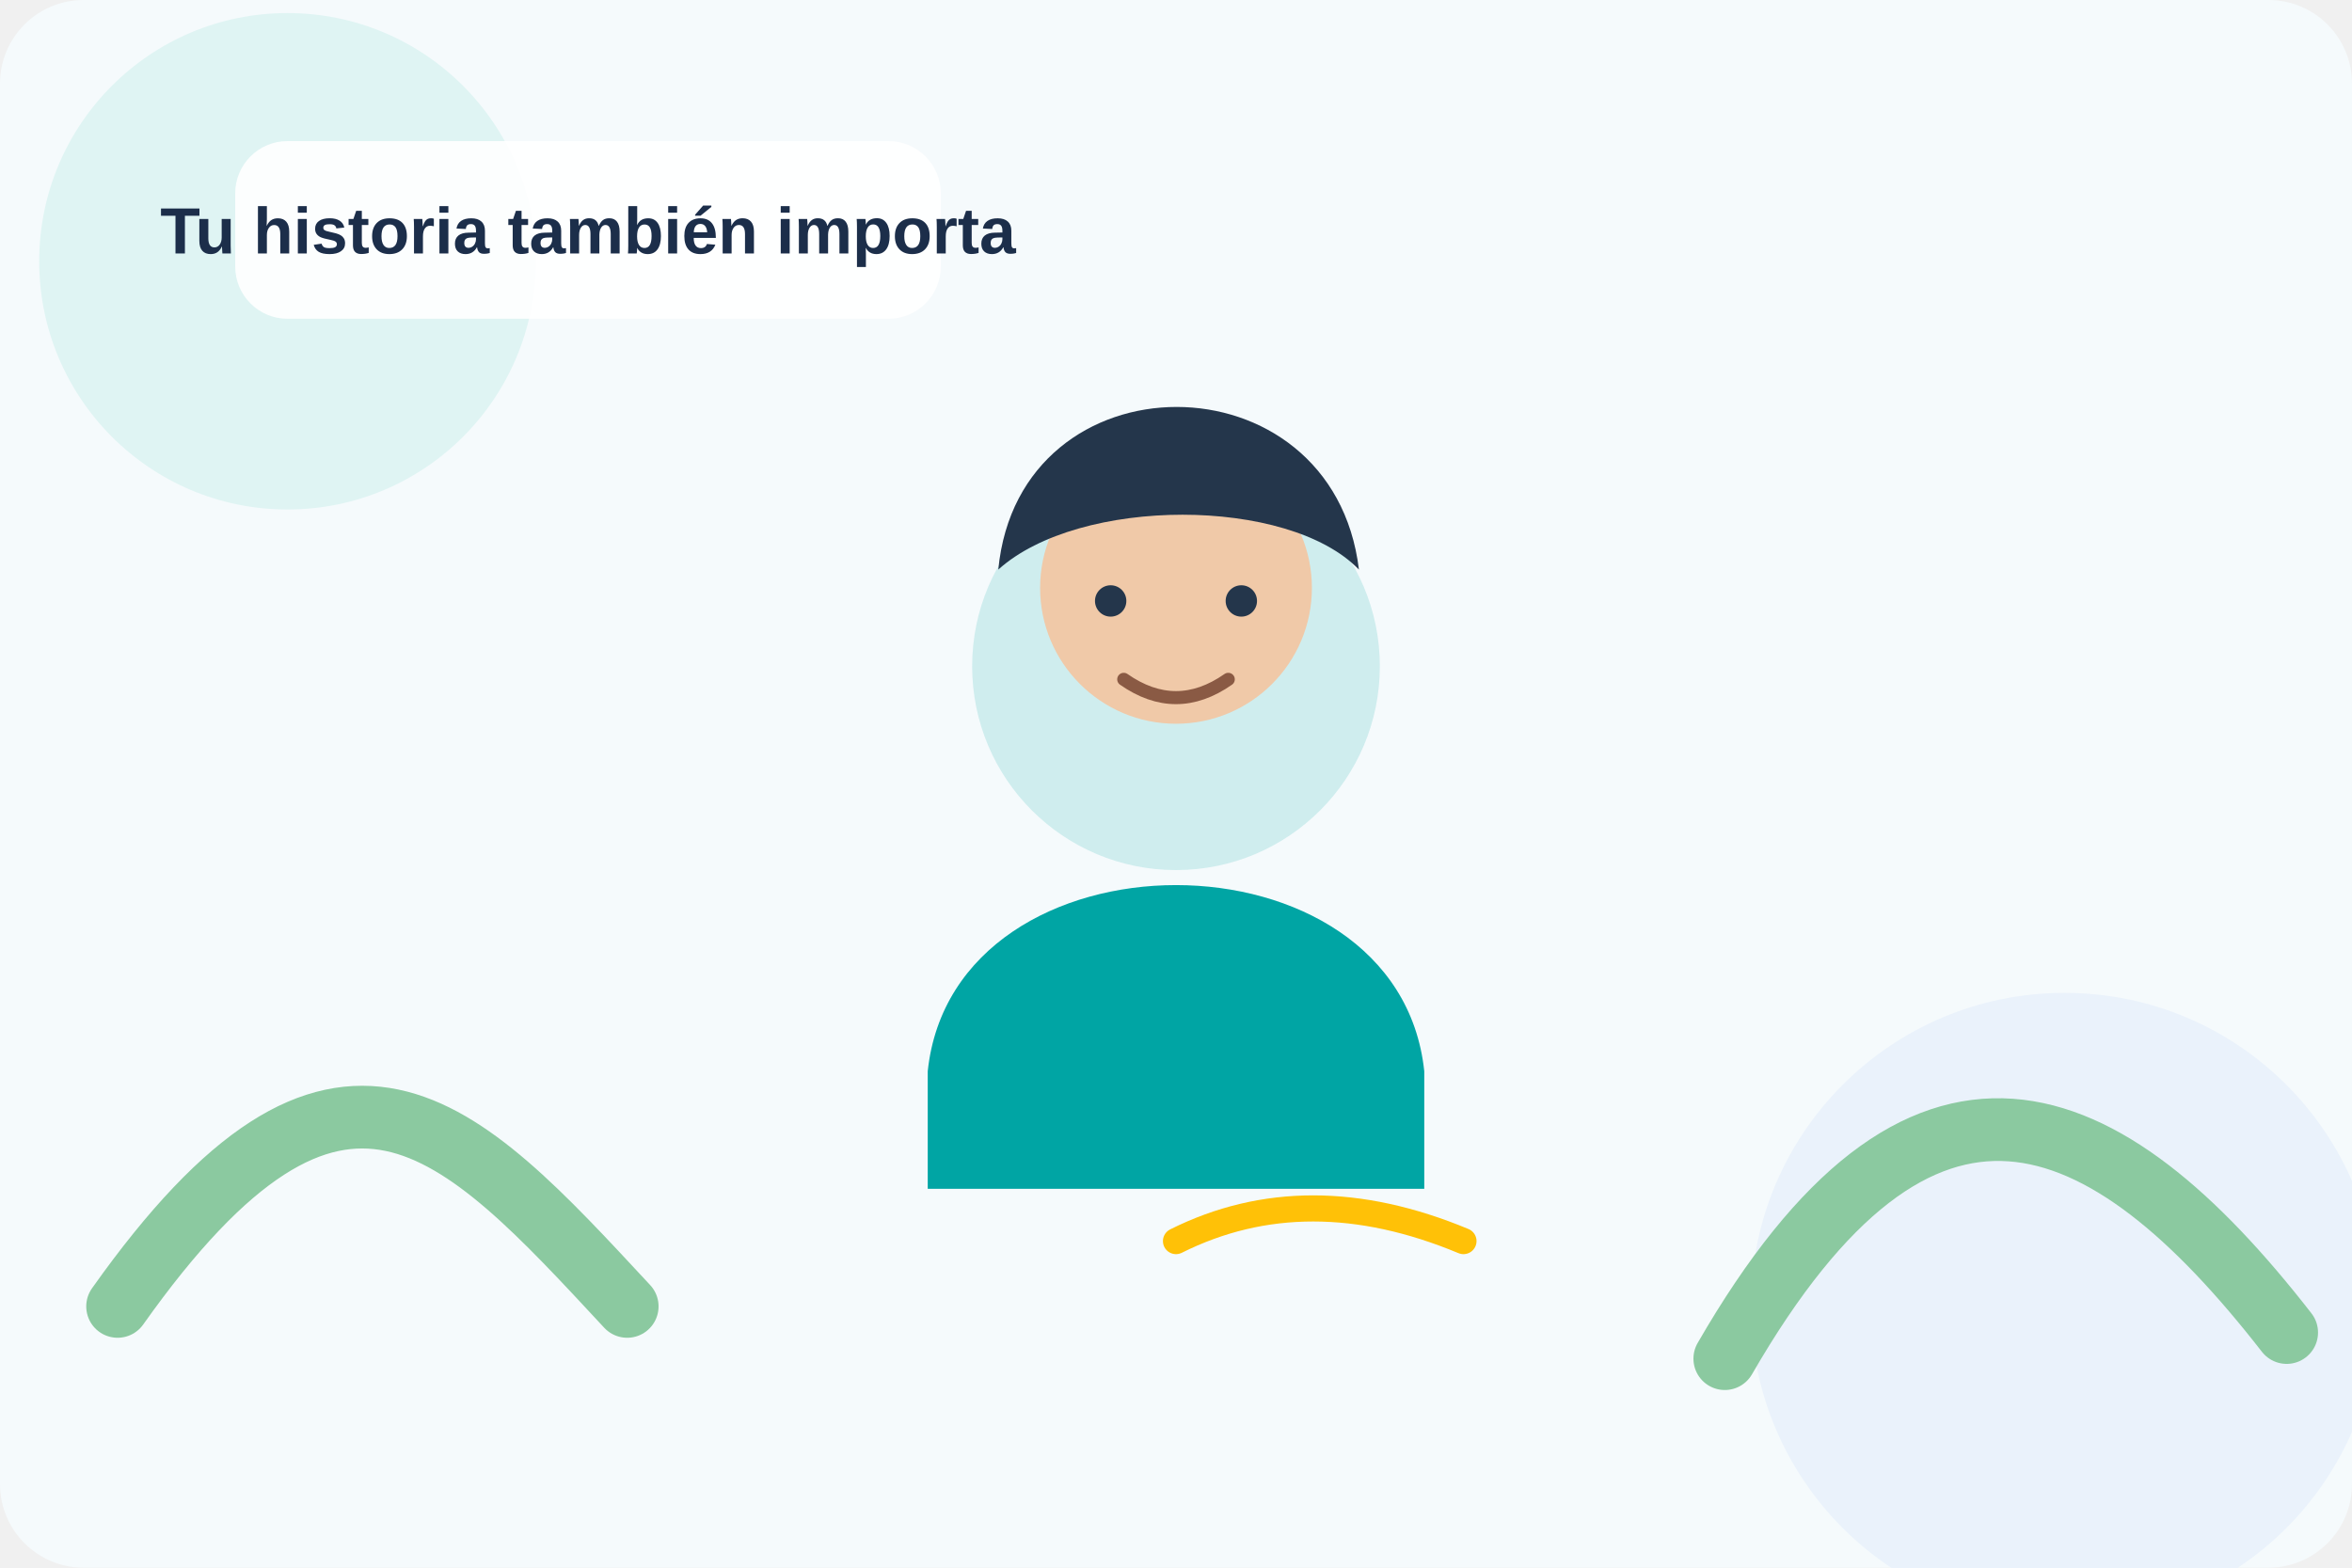
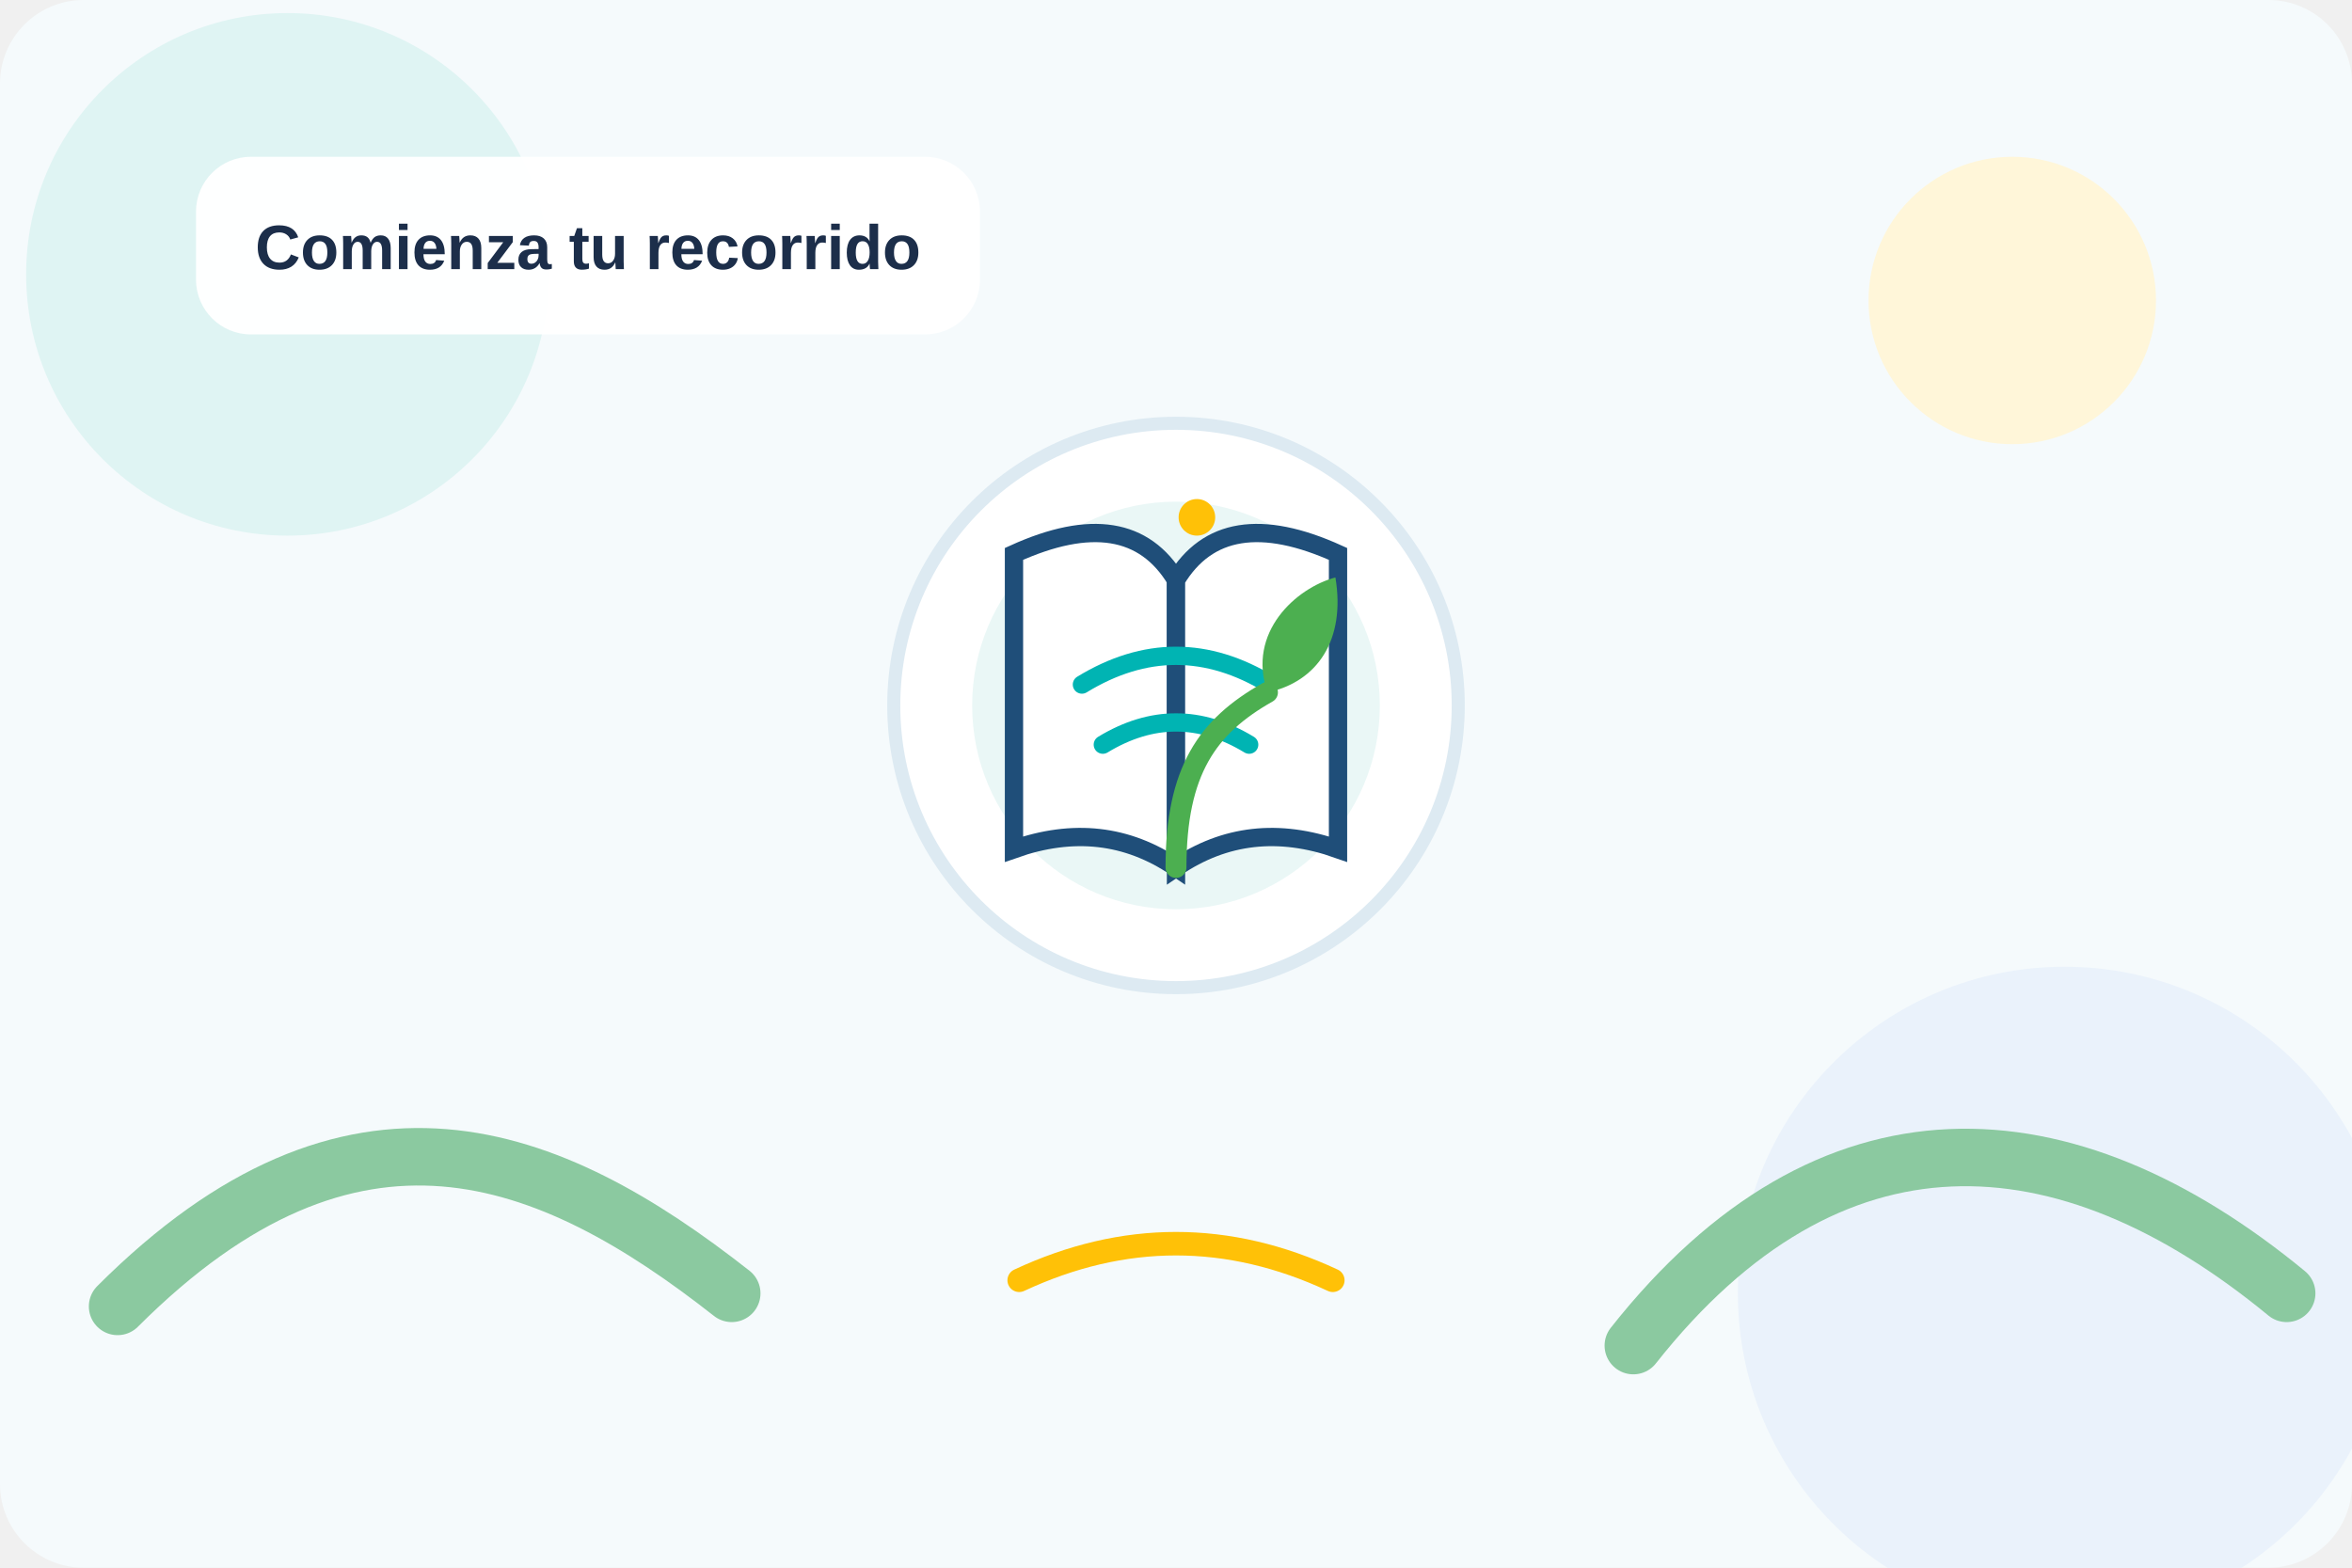
- <svg xmlns="http://www.w3.org/2000/svg" width="900" height="600" viewBox="0 0 900 600">
+ <svg xmlns="http://www.w3.org/2000/svg" width="900" height="600" viewBox="0 0 900 600" role="img" aria-labelledby="title desc">
  <rect width="900" height="600" rx="32" fill="#F5FAFC" />
-   <circle cx="110" cy="100" r="95" fill="#DFF4F3" />
-   <circle cx="790" cy="500" r="120" fill="#EAF2FB" />
-   <path d="M45 500 C130 380 175 430 240 500 M660 520 C735 390 805 420 875 510" fill="none" stroke="#8BC9A0" stroke-width="24" stroke-linecap="round" />
-   <circle cx="450" cy="255" r="78" fill="#00A5A4" opacity=".16" />
-   <circle cx="450" cy="225" r="52" fill="#F0C9A8" />
-   <path d="M382 218 C390 135 510 135 520 218 C493 190 413 190 382 218Z" fill="#24364B" />
-   <path d="M355 410 C365 315 535 315 545 410 L545 455 L355 455Z" fill="#00A5A4" />
-   <circle cx="425" cy="230" r="6" fill="#24364B" />
-   <circle cx="475" cy="230" r="6" fill="#24364B" />
-   <path d="M430 260 Q450 274 470 260" fill="none" stroke="#8A5A44" stroke-width="5" stroke-linecap="round" />
-   <rect x="90" y="54" width="270" height="68" rx="20" fill="#FFFFFF" opacity=".9" />
-   <text x="225" y="97" text-anchor="middle" font-family="Arial,sans-serif" font-size="25" font-weight="700" fill="#1C2E4A">Tu historia también importa</text>
-   <path d="M450 475 Q500 450 560 475" fill="none" stroke="#FFC107" stroke-width="10" stroke-linecap="round" />
+   <circle cx="110" cy="105" r="100" fill="#DFF4F3" />
+   <circle cx="790" cy="495" r="125" fill="#EAF2FB" />
+   <circle cx="770" cy="115" r="55" fill="#FFF6D9" />
+   <path d="M45 500 C135 410 210 440 280 495" fill="none" stroke="#8BC9A0" stroke-width="22" stroke-linecap="round" />
+   <path d="M625 515 C700 420 790 425 875 495" fill="none" stroke="#8BC9A0" stroke-width="22" stroke-linecap="round" />
+   <rect x="75" y="60" width="300" height="68" rx="21" fill="#FFFFFF" opacity=".96" />
+   <text x="225" y="103" text-anchor="middle" font-family="Poppins,Arial,sans-serif" font-size="24" font-weight="700" fill="#1C2E4A">Comienza tu recorrido</text>
+   <g transform="translate(450 270)">
+     <circle r="108" fill="#FFFFFF" stroke="#DDEAF2" stroke-width="5" />
+     <circle r="78" fill="#EAF7F6" />
+     <path d="M-62 -58 Q-18 -78 0 -48 V62 Q-28 43 -62 55 Z" fill="#FFFFFF" stroke="#1F4E79" stroke-width="7" />
+     <path d="M62 -58 Q18 -78 0 -48 V62 Q28 43 62 55 Z" fill="#FFFFFF" stroke="#1F4E79" stroke-width="7" />
+     <path d="M-36 -8 Q0 -30 36 -8 M-28 15 Q0 -2 28 15" fill="none" stroke="#00B4B3" stroke-width="7" stroke-linecap="round" />
+     <path d="M0 62 C0 25 12 8 35 -5" fill="none" stroke="#4CAF50" stroke-width="8" stroke-linecap="round" />
+     <path d="M35 -5 C27 -28 46 -45 61 -49 C65 -25 54 -9 35 -5Z" fill="#4CAF50" />
+     <circle cx="8" cy="-72" r="7" fill="#FFC107" />
+   </g>
+   <path d="M390 490 Q450 462 510 490" fill="none" stroke="#FFC107" stroke-width="9" stroke-linecap="round" />
</svg>
